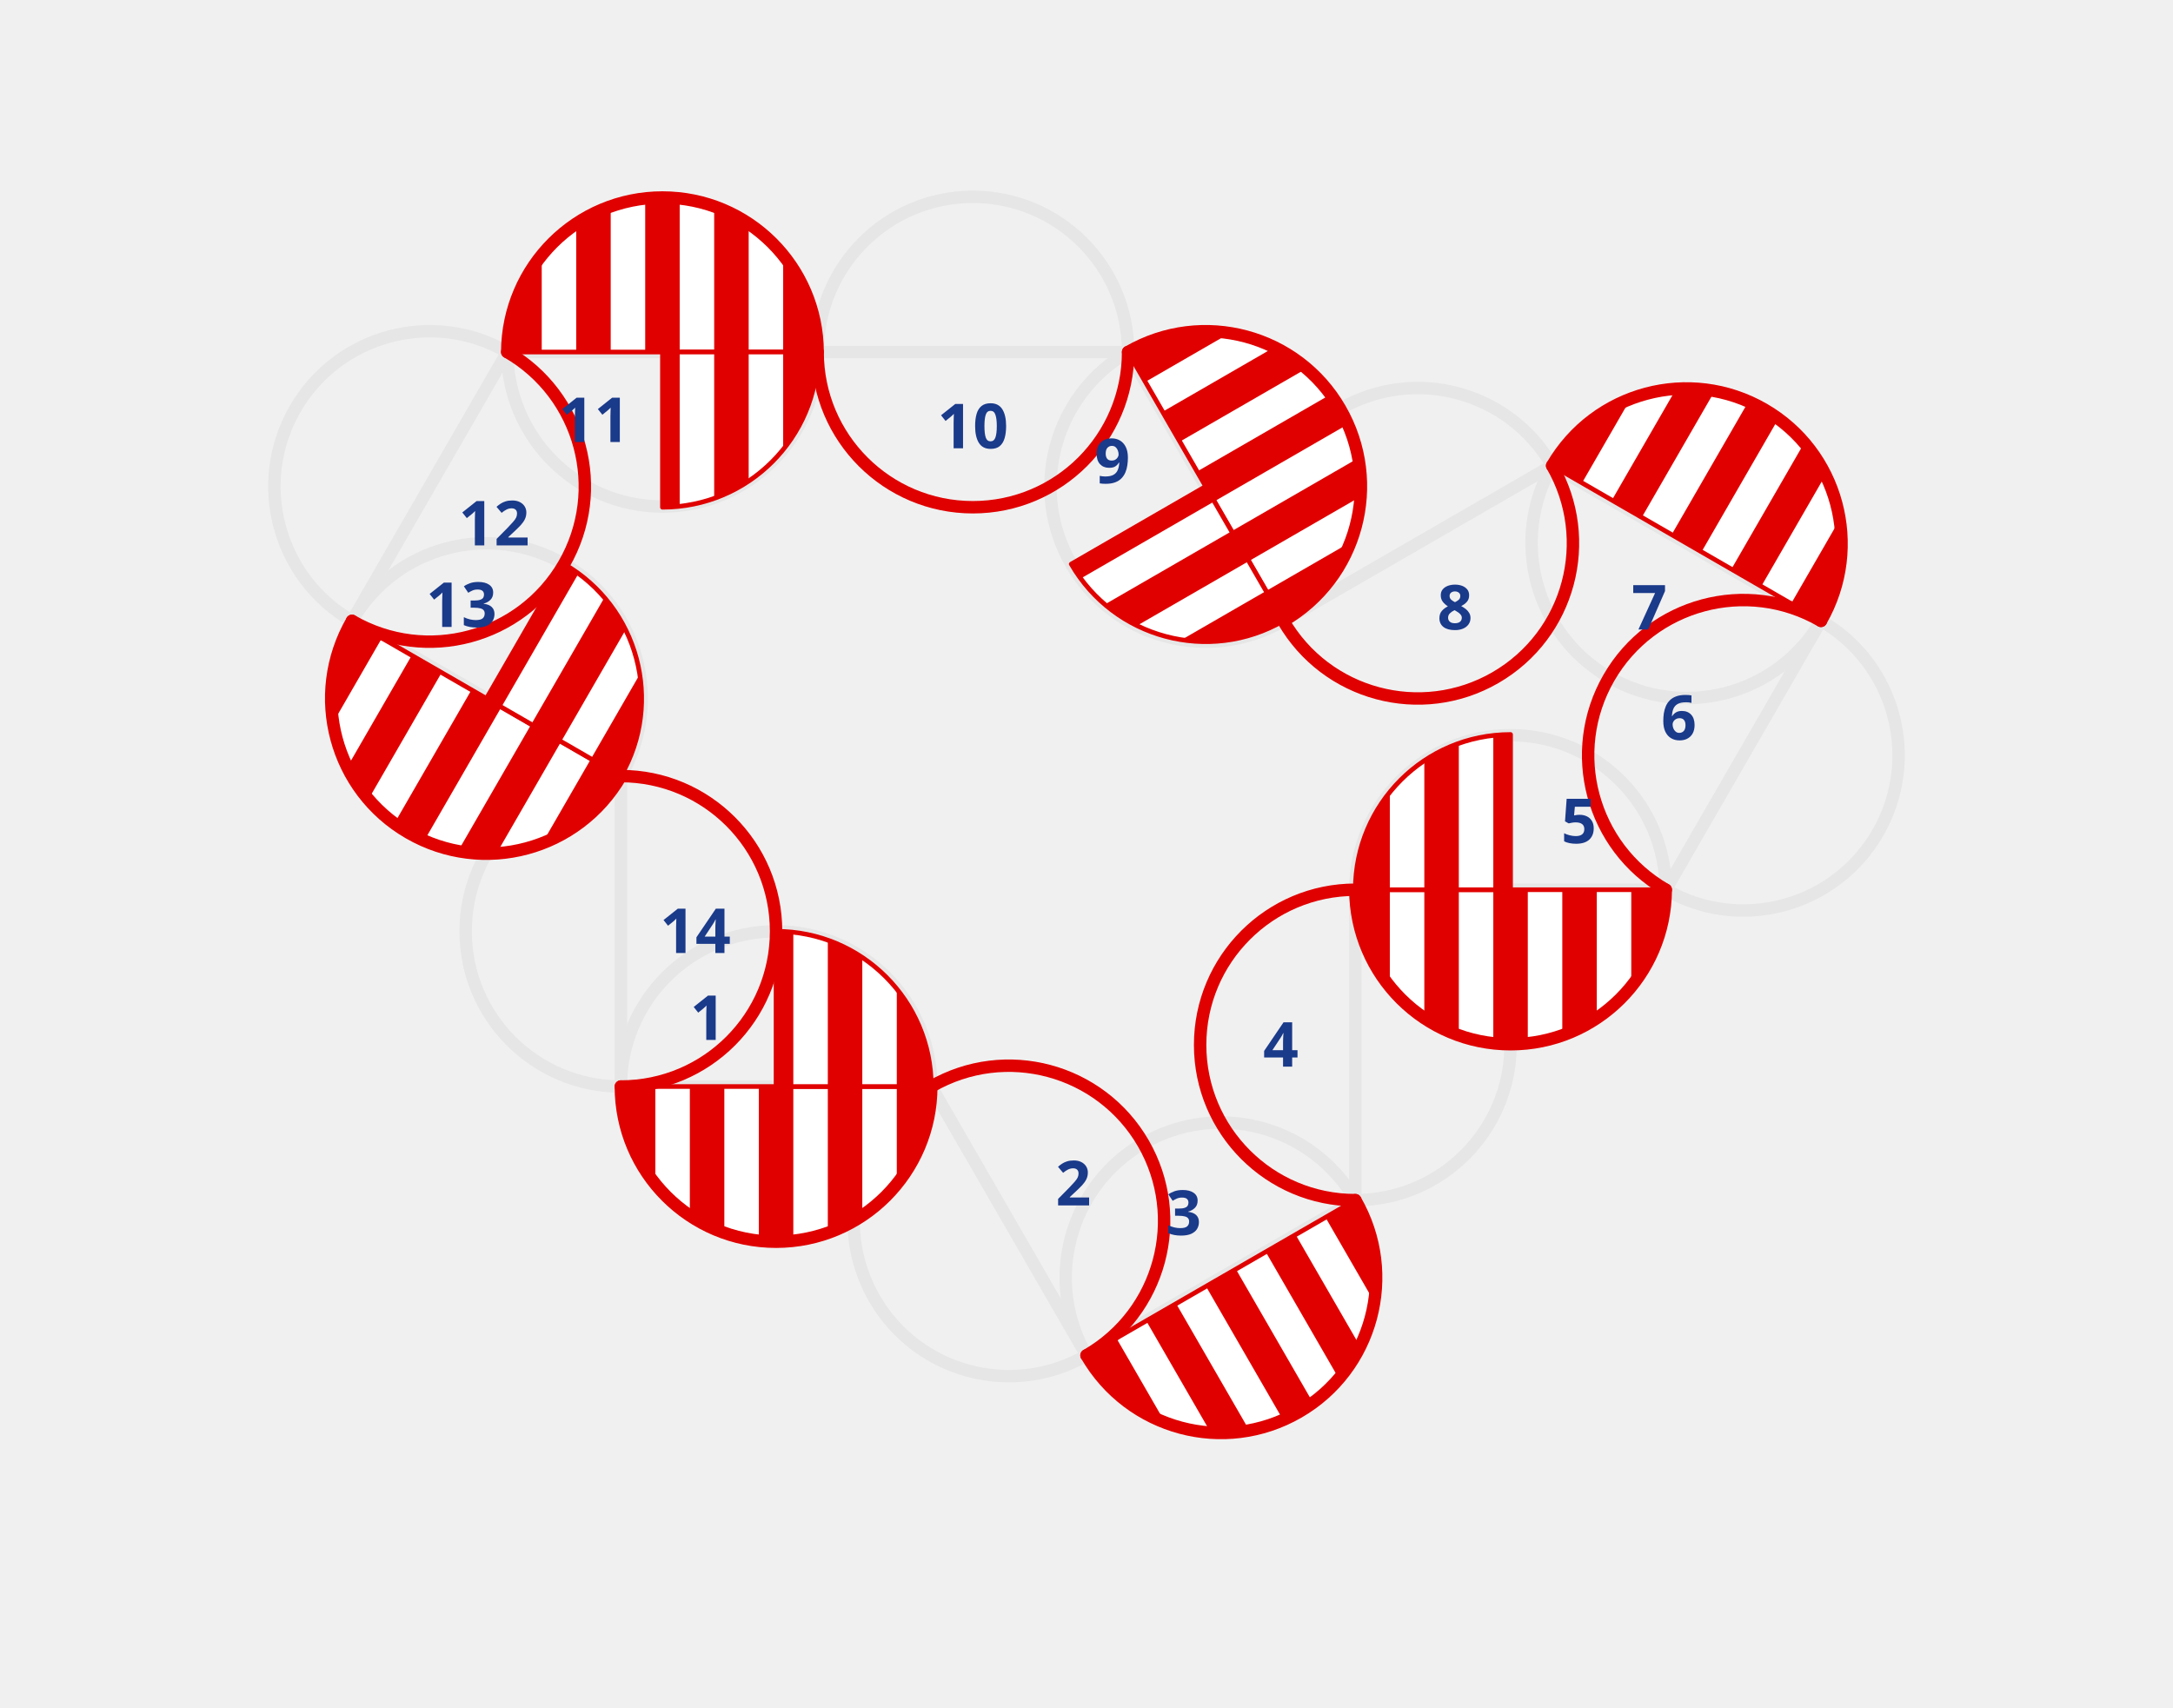
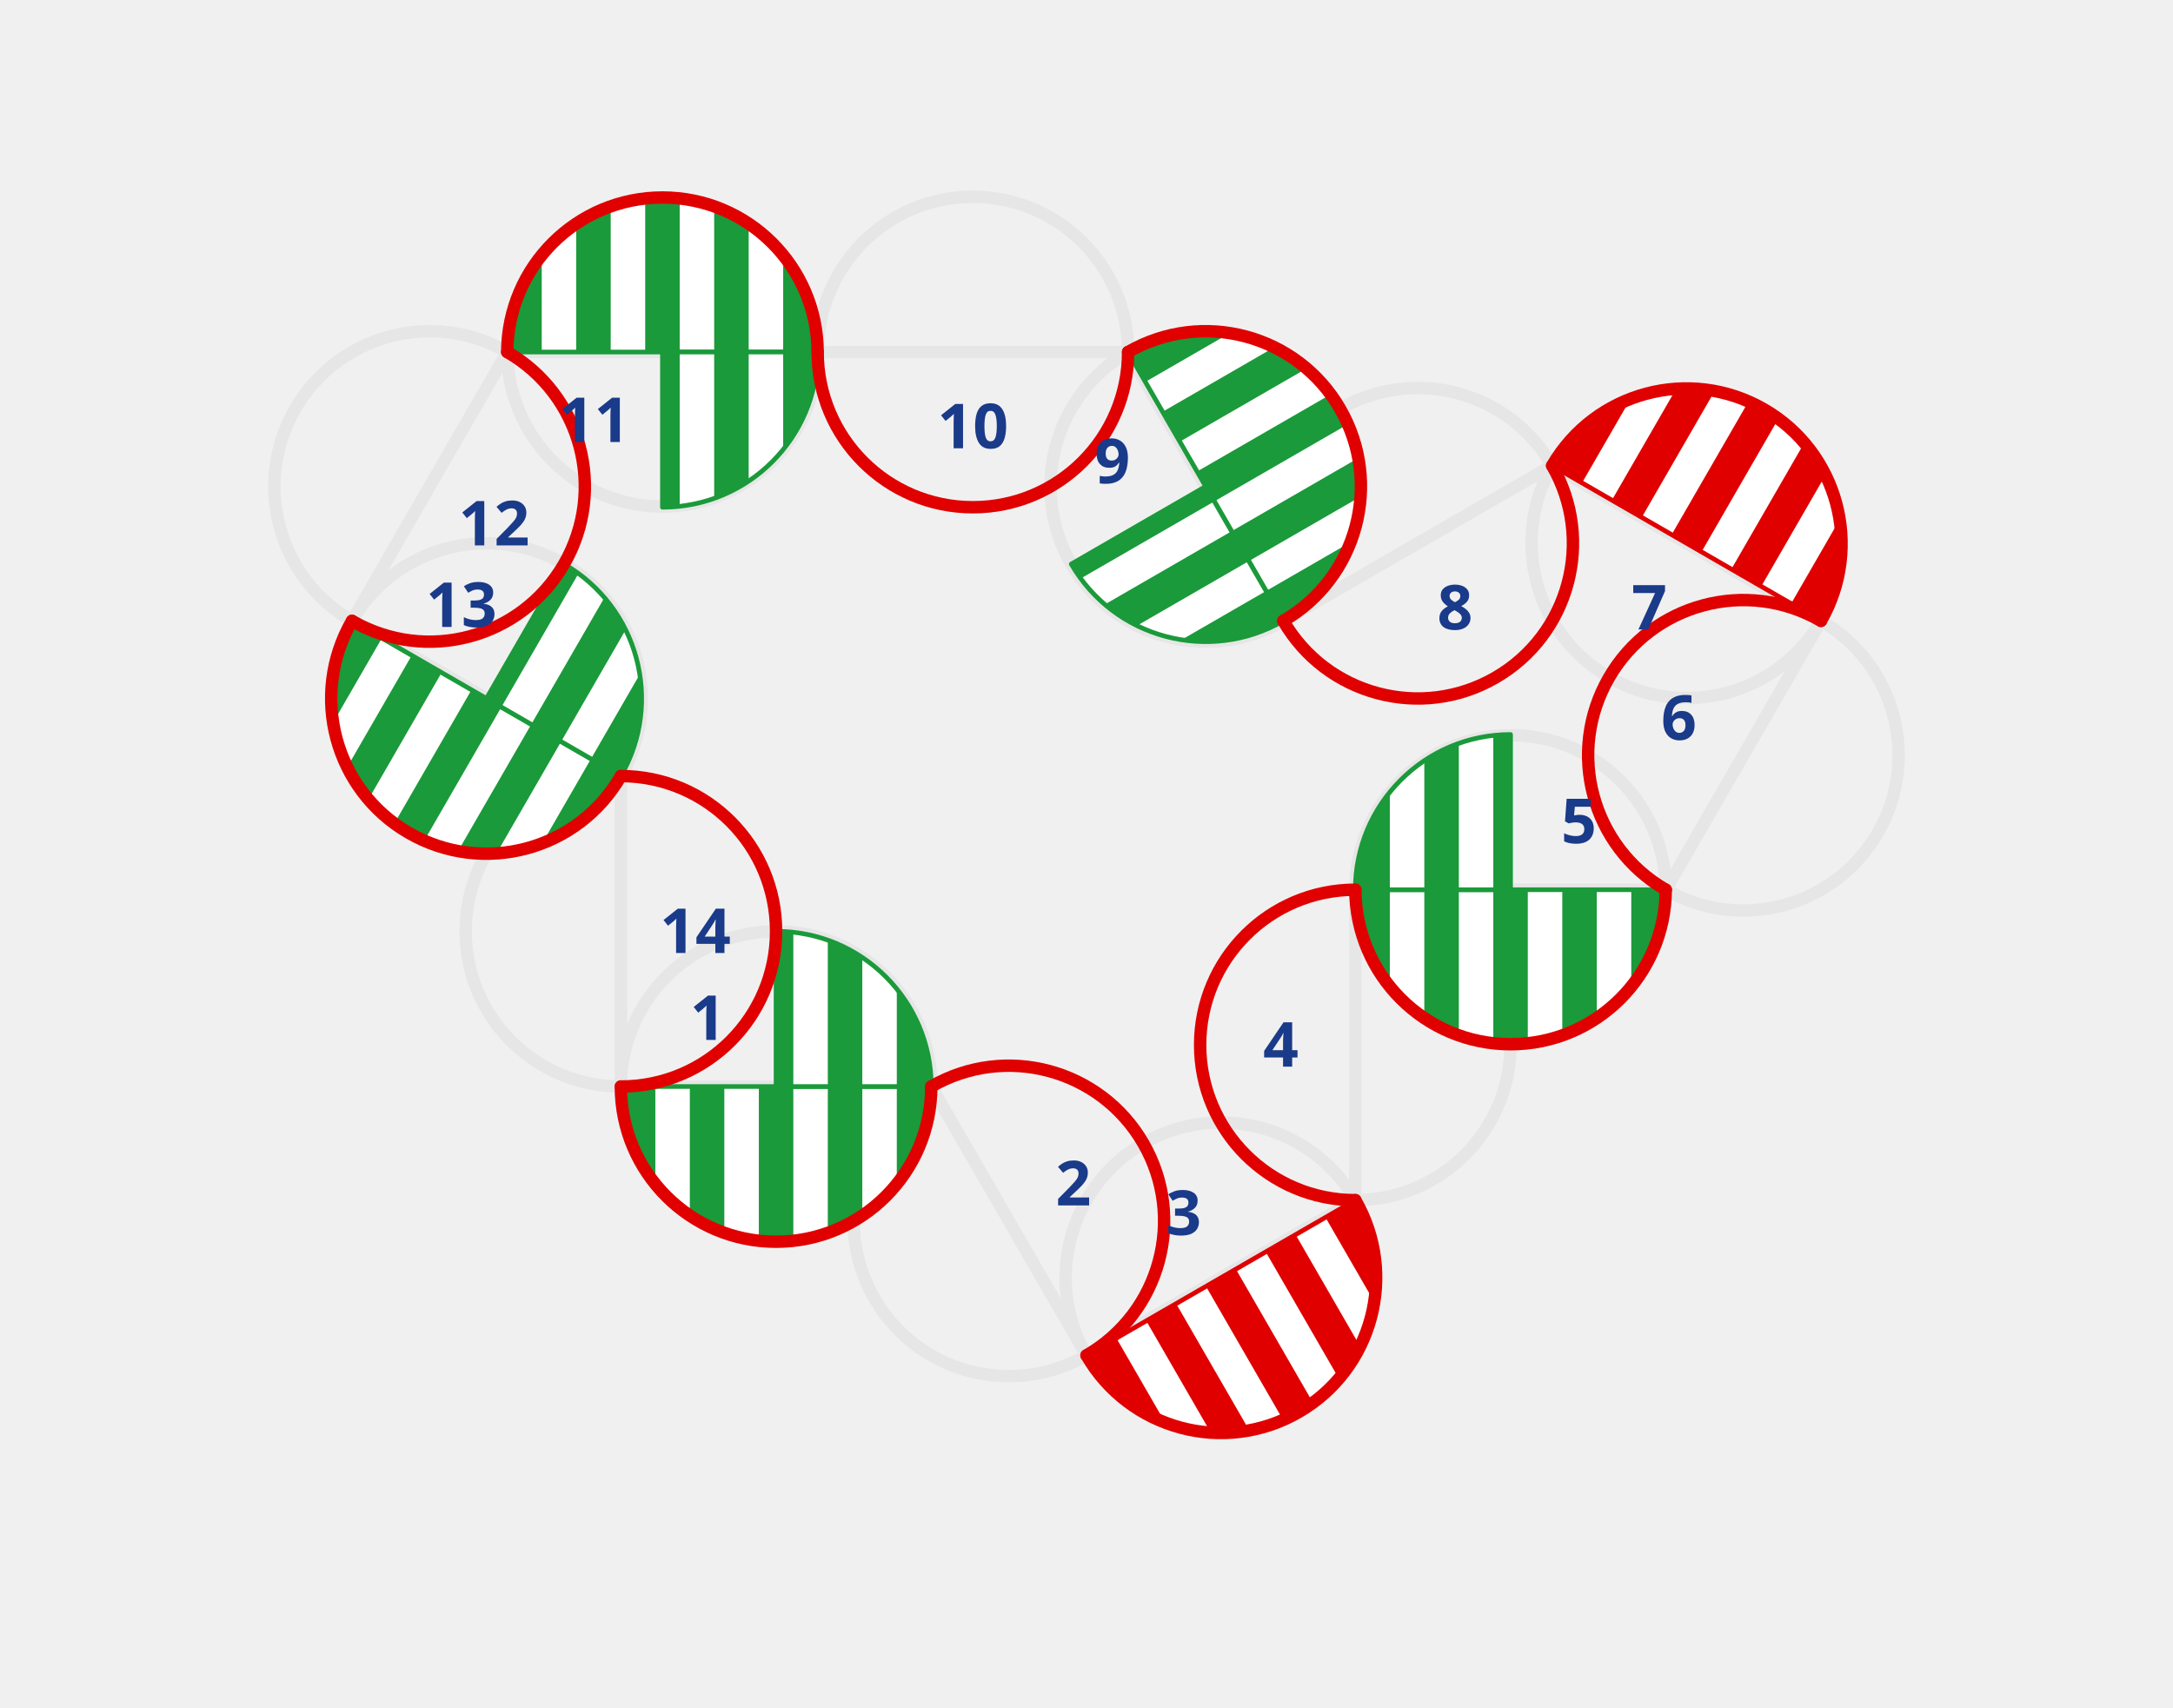
<svg xmlns="http://www.w3.org/2000/svg" width="700" height="550" viewBox="0 0 700 550" version="1.1" id="svg1">
  <defs id="defs1" />
  <path id="spectre" d="M 200 350 L 300 350 L 350 436.603 L 436.603 386.603 L 436.603 286.603 L 536.602 286.603 L 586.602 200 L 500 150 L 413.397 200 L 363.397 113.397 L 263.397 113.397 L 163.398 113.397 L 113.397 200 L 200 250 Z" style="fill:none;stroke:#e6e6e6;stroke-width:4;stroke-linecap:round;stroke-linejoin:round" />
  <path id="arc00in" d="M 200 350 A 50 50 0 0 1 300 350" style="fill:none;stroke:#e6e6e6;stroke-width:4;stroke-linecap:round;stroke-linejoin:round" />
  <path id="arc01out" d="M 300 350 A 50 50 0 0 0 350 436.603" style="fill:none;stroke:#e6e6e6;stroke-width:4;stroke-linecap:round;stroke-linejoin:round" />
  <path id="arc02in" d="M 350 436.603 A 50 50 0 0 1 436.603 386.603" style="fill:none;stroke:#e6e6e6;stroke-width:4;stroke-linecap:round;stroke-linejoin:round" />
  <path id="arc03out" d="M 436.603 386.603 A 50 50 0 0 0 436.603 286.603" style="fill:none;stroke:#e6e6e6;stroke-width:4;stroke-linecap:round;stroke-linejoin:round" />
  <path id="arc04in" d="M 436.603 286.603 A 50 50 0 0 1 536.602 286.603" style="fill:none;stroke:#e6e6e6;stroke-width:4;stroke-linecap:round;stroke-linejoin:round" />
  <path id="arc05out" d="M 536.602 286.603 A 50 50 0 0 0 586.602 200" style="fill:none;stroke:#e6e6e6;stroke-width:4;stroke-linecap:round;stroke-linejoin:round" />
  <path id="arc06in" d="M 586.602 200 A 50 50 0 0 1 500 150" style="fill:none;stroke:#e6e6e6;stroke-width:4;stroke-linecap:round;stroke-linejoin:round" />
  <path id="arc07out" d="M 500 150 A 50 50 0 0 0 413.397 200" style="fill:none;stroke:#e6e6e6;stroke-width:4;stroke-linecap:round;stroke-linejoin:round" />
  <path id="arc08in" d="M 413.397 200 A 50 50 0 0 1 363.397 113.397" style="fill:none;stroke:#e6e6e6;stroke-width:4;stroke-linecap:round;stroke-linejoin:round" />
  <path id="arc09out" d="M 363.397 113.397 A 50 50 0 0 0 263.397 113.397" style="fill:none;stroke:#e6e6e6;stroke-width:4;stroke-linecap:round;stroke-linejoin:round" />
  <path id="arc10in" d="M 263.397 113.397 A 50 50 0 0 1 163.398 113.397" style="fill:none;stroke:#e6e6e6;stroke-width:4;stroke-linecap:round;stroke-linejoin:round" />
  <path id="arc11out" d="M 163.398 113.397 A 50 50 0 0 0 113.397 200" style="fill:none;stroke:#e6e6e6;stroke-width:4;stroke-linecap:round;stroke-linejoin:round" />
  <path id="arc12in" d="M 113.397 200 A 50 50 0 0 1 200 250" style="fill:none;stroke:#e6e6e6;stroke-width:4;stroke-linecap:round;stroke-linejoin:round" />
  <path id="arc13out" d="M 200 250 A 50 50 0 0 0 200 350" style="fill:none;stroke:#e6e6e6;stroke-width:4;stroke-linecap:round;stroke-linejoin:round" />
-   <path id="tile00bg" d="M 200 350 A 50 50 0 0 0 300 350 Z" style="fill:#ffffff;stroke:#e00000;stroke-width:1.5;stroke-linejoin:round" />
-   <path id="tile00" d="M 200 350 L 211.111 350 L 211.111 381.427 A 50 50 0 0 1 200 350 Z M 222.222 350 L 233.333 350 L 233.333 397.14 A 50 50 0 0 1 222.222 391.574 Z M 244.444 350 L 255.556 350 L 255.556 399.69 A 50 50 0 0 1 244.444 399.69 Z M 266.667 350 L 277.778 350 L 277.778 391.574 A 50 50 0 0 1 266.667 397.14 Z M 288.889 350 L 300 350 L 300 350 A 50 50 0 0 1 288.889 381.427 Z" style="fill:#e00000;stroke:none" />
+   <path id="tile00bg" d="M 200 350 A 50 50 0 0 0 300 350 Z" style="fill:#ffffff;stroke:#1a9a3a;stroke-width:1.5;stroke-linejoin:round" />
+   <path id="tile00" d="M 200 350 L 211.111 350 L 211.111 381.427 A 50 50 0 0 1 200 350 Z M 222.222 350 L 233.333 350 L 233.333 397.14 A 50 50 0 0 1 222.222 391.574 Z M 244.444 350 L 255.556 350 L 255.556 399.69 A 50 50 0 0 1 244.444 399.69 Z M 266.667 350 L 277.778 350 L 277.778 391.574 A 50 50 0 0 1 266.667 397.14 Z M 288.889 350 L 300 350 L 300 350 A 50 50 0 0 1 288.889 381.427 Z" style="fill:#1a9a3a;stroke:none" />
  <path id="tile02bg" d="M 350 436.603 A 50 50 0 0 0 436.603 386.603 Z" style="fill:#ffffff;stroke:#e00000;stroke-width:1.5;stroke-linejoin:round" />
  <path id="tile02" d="M 350 436.603 L 359.623 431.047 L 375.336 458.264 A 50 50 0 0 1 350 436.603 Z M 369.245 425.491 L 378.868 419.936 L 402.438 460.761 A 50 50 0 0 1 390.032 461.495 Z M 388.49 414.38 L 398.113 408.825 L 422.958 451.858 A 50 50 0 0 1 413.335 457.413 Z M 407.735 403.269 L 417.358 397.714 L 438.144 433.718 A 50 50 0 0 1 431.305 444.094 Z M 426.98 392.158 L 436.603 386.603 L 436.603 386.603 A 50 50 0 0 1 442.693 419.375 Z" style="fill:#e00000;stroke:none" />
-   <path id="tile04bg" d="M 436.603 286.603 A 50 50 0 0 0 536.602 286.603 Z" style="fill:#ffffff;stroke:#e00000;stroke-width:1.5;stroke-linejoin:round" />
-   <path id="tile04" d="M 436.603 286.603 L 447.714 286.603 L 447.714 318.029 A 50 50 0 0 1 436.603 286.603 Z M 458.825 286.603 L 469.936 286.603 L 469.936 333.743 A 50 50 0 0 1 458.825 328.176 Z M 481.047 286.603 L 492.158 286.603 L 492.158 336.293 A 50 50 0 0 1 481.047 336.293 Z M 503.269 286.603 L 514.38 286.603 L 514.38 328.176 A 50 50 0 0 1 503.269 333.743 Z M 525.491 286.603 L 536.602 286.603 L 536.602 286.603 A 50 50 0 0 1 525.491 318.029 Z" style="fill:#e00000;stroke:none" />
+   <path id="tile04bg" d="M 436.603 286.603 A 50 50 0 0 0 536.602 286.603 Z" style="fill:#ffffff;stroke:#1a9a3a;stroke-width:1.5;stroke-linejoin:round" />
+   <path id="tile04" d="M 436.603 286.603 L 447.714 286.603 L 447.714 318.029 A 50 50 0 0 1 436.603 286.603 Z M 458.825 286.603 L 469.936 286.603 L 469.936 333.743 A 50 50 0 0 1 458.825 328.176 Z M 481.047 286.603 L 492.158 286.603 L 492.158 336.293 A 50 50 0 0 1 481.047 336.293 Z M 503.269 286.603 L 514.38 286.603 L 514.38 328.176 A 50 50 0 0 1 503.269 333.743 Z M 525.491 286.603 L 536.602 286.603 L 536.602 286.603 A 50 50 0 0 1 525.491 318.029 Z" style="fill:#1a9a3a;stroke:none" />
  <path id="tile06bg" d="M 586.602 200 A 50 50 0 0 0 500 150 Z" style="fill:#ffffff;stroke:#e00000;stroke-width:1.5;stroke-linejoin:round" />
  <path id="tile06" d="M 586.602 200 L 576.98 194.444 L 592.693 167.228 A 50 50 0 0 1 586.602 200 Z M 567.357 188.889 L 557.735 183.333 L 581.305 142.508 A 50 50 0 0 1 588.144 152.885 Z M 548.112 177.778 L 538.49 172.222 L 563.335 129.189 A 50 50 0 0 1 572.958 134.745 Z M 528.867 166.667 L 519.245 161.111 L 540.032 125.107 A 50 50 0 0 1 552.438 125.842 Z M 509.623 155.556 L 500 150 L 500 150 A 50 50 0 0 1 525.336 128.339 Z" style="fill:#e00000;stroke:none" />
-   <path id="tile08bg" d="M 413.397 200 A 50 50 0 0 0 363.397 113.397 Z" style="fill:#ffffff;stroke:#e00000;stroke-width:1.5;stroke-linejoin:round" />
-   <path id="tile08" d="M 413.397 200 L 407.842 190.377 L 435.058 174.664 A 50 50 0 0 1 413.397 200 Z M 402.286 180.755 L 396.731 171.132 L 437.556 147.562 A 50 50 0 0 1 438.291 159.968 Z M 391.175 161.51 L 385.62 151.887 L 428.653 127.042 A 50 50 0 0 1 434.208 136.665 Z M 380.064 142.265 L 374.509 132.643 L 410.513 111.856 A 50 50 0 0 1 420.889 118.695 Z M 368.953 123.02 L 363.397 113.397 L 363.397 113.397 A 50 50 0 0 1 396.17 107.306 Z" style="fill:#e00000;stroke:none" />
-   <path id="tile10bg" d="M 263.397 113.397 A 50 50 0 0 0 163.398 113.397 Z" style="fill:#ffffff;stroke:#e00000;stroke-width:1.5;stroke-linejoin:round" />
-   <path id="tile10" d="M 263.397 113.397 L 252.286 113.397 L 252.286 81.971 A 50 50 0 0 1 263.397 113.397 Z M 241.175 113.397 L 230.064 113.397 L 230.064 66.257 A 50 50 0 0 1 241.175 71.823 Z M 218.953 113.397 L 207.842 113.397 L 207.842 63.707 A 50 50 0 0 1 218.953 63.707 Z M 196.731 113.397 L 185.62 113.397 L 185.62 71.823 A 50 50 0 0 1 196.731 66.257 Z M 174.509 113.397 L 163.398 113.397 L 163.398 113.397 A 50 50 0 0 1 174.509 81.971 Z" style="fill:#e00000;stroke:none" />
-   <path id="tile12bg" d="M 113.397 200 A 50 50 0 0 0 200 250 Z" style="fill:#ffffff;stroke:#e00000;stroke-width:1.5;stroke-linejoin:round" />
-   <path id="tile12" d="M 113.397 200 L 123.02 205.556 L 107.306 232.772 A 50 50 0 0 1 113.397 200 Z M 132.643 211.111 L 142.265 216.667 L 118.695 257.491 A 50 50 0 0 1 111.856 247.115 Z M 151.887 222.222 L 161.51 227.778 L 136.665 270.811 A 50 50 0 0 1 127.042 265.255 Z M 171.132 233.333 L 180.755 238.889 L 159.968 274.893 A 50 50 0 0 1 147.562 274.158 Z M 190.377 244.444 L 200 250 L 200 250 A 50 50 0 0 1 174.664 271.661 Z" style="fill:#e00000;stroke:none" />
-   <path id="quart01bg" d="M 250 350 L 250 300 A 50 50 0 0 1 300 350 Z" style="fill:#ffffff;stroke:#e00000;stroke-width:1.5;stroke-linejoin:round" />
-   <path id="quart01" d="M 250 350 L 255.556 350 L 255.556 300.31 A 50 50 0 0 0 250 300 Z M 266.667 350 L 277.778 350 L 277.778 308.426 A 50 50 0 0 0 266.667 302.86 Z M 288.889 350 L 300 350 L 300 350 A 50 50 0 0 0 288.889 318.573 Z" style="fill:#e00000;stroke:none" />
-   <path id="quart05bg" d="M 486.603 286.603 L 436.603 286.603 A 50 50 0 0 1 486.603 236.602 Z" style="fill:#ffffff;stroke:#e00000;stroke-width:1.5;stroke-linejoin:round" />
-   <path id="quart05" d="M 436.603 286.603 L 447.714 286.603 L 447.714 255.176 A 50 50 0 0 0 436.603 286.603 Z M 458.825 286.603 L 469.936 286.603 L 469.936 239.462 A 50 50 0 0 0 458.825 245.029 Z M 481.047 286.603 L 486.603 286.603 L 486.603 236.602 A 50 50 0 0 0 481.047 236.912 Z" style="fill:#e00000;stroke:none" />
-   <path id="quart09bg" d="M 388.397 156.699 L 413.397 200 A 50 50 0 0 1 345.096 181.699 Z" style="fill:#ffffff;stroke:#e00000;stroke-width:1.5;stroke-linejoin:round" />
-   <path id="quart09" d="M 413.397 200 L 407.842 190.377 L 380.625 206.091 A 50 50 0 0 0 413.397 200 Z M 402.286 180.755 L 396.731 171.132 L 355.906 194.703 A 50 50 0 0 0 366.282 201.542 Z M 391.175 161.51 L 388.397 156.699 L 345.096 181.699 A 50 50 0 0 0 348.142 186.355 Z" style="fill:#e00000;stroke:none" />
-   <path id="quart11bg" d="M 213.398 113.397 L 263.397 113.397 A 50 50 0 0 1 213.398 163.398 Z" style="fill:#ffffff;stroke:#e00000;stroke-width:1.5;stroke-linejoin:round" />
-   <path id="quart11" d="M 263.397 113.397 L 252.286 113.397 L 252.286 144.824 A 50 50 0 0 0 263.397 113.397 Z M 241.175 113.397 L 230.064 113.397 L 230.064 160.538 A 50 50 0 0 0 241.175 154.971 Z M 218.953 113.397 L 213.398 113.397 L 213.398 163.398 A 50 50 0 0 0 218.953 163.088 Z" style="fill:#e00000;stroke:none" />
-   <path id="quart13bg" d="M 156.699 225 L 181.699 181.699 A 50 50 0 0 1 200 250 Z" style="fill:#ffffff;stroke:#e00000;stroke-width:1.5;stroke-linejoin:round" />
-   <path id="quart13" d="M 156.699 225 L 161.51 227.778 L 186.355 184.745 A 50 50 0 0 0 181.699 181.699 Z M 171.132 233.333 L 180.755 238.889 L 201.542 202.885 A 50 50 0 0 0 194.703 192.508 Z M 190.377 244.444 L 200 250 L 200 250 A 50 50 0 0 0 206.091 217.228 Z" style="fill:#e00000;stroke:none" />
+   <path id="tile08bg" d="M 413.397 200 A 50 50 0 0 0 363.397 113.397 Z" style="fill:#ffffff;stroke:#1a9a3a;stroke-width:1.5;stroke-linejoin:round" />
+   <path id="tile08" d="M 413.397 200 L 407.842 190.377 L 435.058 174.664 A 50 50 0 0 1 413.397 200 Z M 402.286 180.755 L 396.731 171.132 L 437.556 147.562 A 50 50 0 0 1 438.291 159.968 Z M 391.175 161.51 L 385.62 151.887 L 428.653 127.042 A 50 50 0 0 1 434.208 136.665 Z M 380.064 142.265 L 374.509 132.643 L 410.513 111.856 A 50 50 0 0 1 420.889 118.695 Z M 368.953 123.02 L 363.397 113.397 L 363.397 113.397 A 50 50 0 0 1 396.17 107.306 Z" style="fill:#1a9a3a;stroke:none" />
+   <path id="tile10bg" d="M 263.397 113.397 A 50 50 0 0 0 163.398 113.397 Z" style="fill:#ffffff;stroke:#1a9a3a;stroke-width:1.5;stroke-linejoin:round" />
+   <path id="tile10" d="M 263.397 113.397 L 252.286 113.397 L 252.286 81.971 A 50 50 0 0 1 263.397 113.397 Z M 241.175 113.397 L 230.064 113.397 L 230.064 66.257 A 50 50 0 0 1 241.175 71.823 Z M 218.953 113.397 L 207.842 113.397 L 207.842 63.707 A 50 50 0 0 1 218.953 63.707 Z M 196.731 113.397 L 185.62 113.397 L 185.62 71.823 A 50 50 0 0 1 196.731 66.257 Z M 174.509 113.397 L 163.398 113.397 L 163.398 113.397 A 50 50 0 0 1 174.509 81.971 Z" style="fill:#1a9a3a;stroke:none" />
+   <path id="tile12bg" d="M 113.397 200 A 50 50 0 0 0 200 250 Z" style="fill:#ffffff;stroke:#1a9a3a;stroke-width:1.5;stroke-linejoin:round" />
+   <path id="tile12" d="M 113.397 200 L 123.02 205.556 L 107.306 232.772 A 50 50 0 0 1 113.397 200 Z M 132.643 211.111 L 142.265 216.667 L 118.695 257.491 A 50 50 0 0 1 111.856 247.115 Z M 151.887 222.222 L 161.51 227.778 L 136.665 270.811 A 50 50 0 0 1 127.042 265.255 Z M 171.132 233.333 L 180.755 238.889 L 159.968 274.893 A 50 50 0 0 1 147.562 274.158 Z M 190.377 244.444 L 200 250 L 200 250 A 50 50 0 0 1 174.664 271.661 Z" style="fill:#1a9a3a;stroke:none" />
+   <path id="quart01bg" d="M 250 350 L 250 300 A 50 50 0 0 1 300 350 Z" style="fill:#ffffff;stroke:#1a9a3a;stroke-width:1.5;stroke-linejoin:round" />
+   <path id="quart01" d="M 250 350 L 255.556 350 L 255.556 300.31 A 50 50 0 0 0 250 300 Z M 266.667 350 L 277.778 350 L 277.778 308.426 A 50 50 0 0 0 266.667 302.86 Z M 288.889 350 L 300 350 L 300 350 A 50 50 0 0 0 288.889 318.573 Z" style="fill:#1a9a3a;stroke:none" />
+   <path id="quart05bg" d="M 486.603 286.603 L 436.603 286.603 A 50 50 0 0 1 486.603 236.602 Z" style="fill:#ffffff;stroke:#1a9a3a;stroke-width:1.5;stroke-linejoin:round" />
+   <path id="quart05" d="M 436.603 286.603 L 447.714 286.603 L 447.714 255.176 A 50 50 0 0 0 436.603 286.603 Z M 458.825 286.603 L 469.936 286.603 L 469.936 239.462 A 50 50 0 0 0 458.825 245.029 Z M 481.047 286.603 L 486.603 286.603 L 486.603 236.602 A 50 50 0 0 0 481.047 236.912 Z" style="fill:#1a9a3a;stroke:none" />
+   <path id="quart09bg" d="M 388.397 156.699 L 413.397 200 A 50 50 0 0 1 345.096 181.699 Z" style="fill:#ffffff;stroke:#1a9a3a;stroke-width:1.5;stroke-linejoin:round" />
+   <path id="quart09" d="M 413.397 200 L 407.842 190.377 L 380.625 206.091 A 50 50 0 0 0 413.397 200 Z M 402.286 180.755 L 396.731 171.132 L 355.906 194.703 A 50 50 0 0 0 366.282 201.542 Z M 391.175 161.51 L 388.397 156.699 L 345.096 181.699 A 50 50 0 0 0 348.142 186.355 Z" style="fill:#1a9a3a;stroke:none" />
+   <path id="quart11bg" d="M 213.398 113.397 L 263.397 113.397 A 50 50 0 0 1 213.398 163.398 Z" style="fill:#ffffff;stroke:#1a9a3a;stroke-width:1.5;stroke-linejoin:round" />
+   <path id="quart11" d="M 263.397 113.397 L 252.286 113.397 L 252.286 144.824 A 50 50 0 0 0 263.397 113.397 Z M 241.175 113.397 L 230.064 113.397 L 230.064 160.538 A 50 50 0 0 0 241.175 154.971 Z M 218.953 113.397 L 213.398 113.397 L 213.398 163.398 A 50 50 0 0 0 218.953 163.088 Z" style="fill:#1a9a3a;stroke:none" />
+   <path id="quart13bg" d="M 156.699 225 L 181.699 181.699 A 50 50 0 0 1 200 250 Z" style="fill:#ffffff;stroke:#1a9a3a;stroke-width:1.5;stroke-linejoin:round" />
+   <path id="quart13" d="M 156.699 225 L 161.51 227.778 L 186.355 184.745 A 50 50 0 0 0 181.699 181.699 Z M 171.132 233.333 L 180.755 238.889 L 201.542 202.885 A 50 50 0 0 0 194.703 192.508 Z M 190.377 244.444 L 200 250 L 200 250 A 50 50 0 0 0 206.091 217.228 Z" style="fill:#1a9a3a;stroke:none" />
  <path id="arc00out" d="M 200 350 A 50 50 0 0 0 300 350" style="fill:none;stroke:#e00000;stroke-width:4;stroke-linecap:round;stroke-linejoin:round" />
  <path id="arc01in" d="M 300 350 A 50 50 0 0 1 350 436.603" style="fill:none;stroke:#e00000;stroke-width:4;stroke-linecap:round;stroke-linejoin:round" />
  <path id="arc02out" d="M 350 436.603 A 50 50 0 0 0 436.603 386.603" style="fill:none;stroke:#e00000;stroke-width:4;stroke-linecap:round;stroke-linejoin:round" />
  <path id="arc03in" d="M 436.603 386.603 A 50 50 0 0 1 436.603 286.603" style="fill:none;stroke:#e00000;stroke-width:4;stroke-linecap:round;stroke-linejoin:round" />
  <path id="arc04out" d="M 436.603 286.603 A 50 50 0 0 0 536.602 286.603" style="fill:none;stroke:#e00000;stroke-width:4;stroke-linecap:round;stroke-linejoin:round" />
  <path id="arc05in" d="M 536.602 286.603 A 50 50 0 0 1 586.602 200" style="fill:none;stroke:#e00000;stroke-width:4;stroke-linecap:round;stroke-linejoin:round" />
  <path id="arc06out" d="M 586.602 200 A 50 50 0 0 0 500 150" style="fill:none;stroke:#e00000;stroke-width:4;stroke-linecap:round;stroke-linejoin:round" />
  <path id="arc07in" d="M 500 150 A 50 50 0 0 1 413.397 200" style="fill:none;stroke:#e00000;stroke-width:4;stroke-linecap:round;stroke-linejoin:round" />
  <path id="arc08out" d="M 413.397 200 A 50 50 0 0 0 363.397 113.397" style="fill:none;stroke:#e00000;stroke-width:4;stroke-linecap:round;stroke-linejoin:round" />
  <path id="arc09in" d="M 363.397 113.397 A 50 50 0 0 1 263.397 113.397" style="fill:none;stroke:#e00000;stroke-width:4;stroke-linecap:round;stroke-linejoin:round" />
  <path id="arc10out" d="M 263.397 113.397 A 50 50 0 0 0 163.398 113.397" style="fill:none;stroke:#e00000;stroke-width:4;stroke-linecap:round;stroke-linejoin:round" />
  <path id="arc11in" d="M 163.398 113.397 A 50 50 0 0 1 113.397 200" style="fill:none;stroke:#e00000;stroke-width:4;stroke-linecap:round;stroke-linejoin:round" />
  <path id="arc12out" d="M 113.397 200 A 50 50 0 0 0 200 250" style="fill:none;stroke:#e00000;stroke-width:4;stroke-linecap:round;stroke-linejoin:round" />
  <path id="arc13in" d="M 200 250 A 50 50 0 0 1 200 350" style="fill:none;stroke:#e00000;stroke-width:4;stroke-linecap:round;stroke-linejoin:round" />
  <g id="layer-numbers">
    <text id="num01" x="228.00" y="335.00" style="font-family:sans-serif;font-weight:bold;font-size:20px;text-anchor:middle;fill:#1a3a8a;stroke:none">1</text>
    <text id="num02" x="345.78" y="388.30" style="font-family:sans-serif;font-weight:bold;font-size:20px;text-anchor:middle;fill:#1a3a8a;stroke:none">2</text>
    <text id="num03" x="381.30" y="397.82" style="font-family:sans-serif;font-weight:bold;font-size:20px;text-anchor:middle;fill:#1a3a8a;stroke:none">3</text>
    <text id="num04" x="412.60" y="343.60" style="font-family:sans-serif;font-weight:bold;font-size:20px;text-anchor:middle;fill:#1a3a8a;stroke:none">4</text>
    <text id="num05" x="508.60" y="271.60" style="font-family:sans-serif;font-weight:bold;font-size:20px;text-anchor:middle;fill:#1a3a8a;stroke:none">5</text>
    <text id="num06" x="540.82" y="238.30" style="font-family:sans-serif;font-weight:bold;font-size:20px;text-anchor:middle;fill:#1a3a8a;stroke:none">6</text>
    <text id="num07" x="531.30" y="202.78" style="font-family:sans-serif;font-weight:bold;font-size:20px;text-anchor:middle;fill:#1a3a8a;stroke:none">7</text>
    <text id="num08" x="468.70" y="202.78" style="font-family:sans-serif;font-weight:bold;font-size:20px;text-anchor:middle;fill:#1a3a8a;stroke:none">8</text>
    <text id="num09" x="358.34" y="155.65" style="font-family:sans-serif;font-weight:bold;font-size:20px;text-anchor:middle;fill:#1a3a8a;stroke:none">9</text>
    <text id="num10" x="313.40" y="144.40" style="font-family:sans-serif;font-weight:bold;font-size:20px;text-anchor:middle;fill:#1a3a8a;stroke:none">10</text>
    <text id="num11" x="191.40" y="142.40" style="font-family:sans-serif;font-weight:bold;font-size:20px;text-anchor:middle;fill:#1a3a8a;stroke:none">11</text>
    <text id="num12" x="159.18" y="175.70" style="font-family:sans-serif;font-weight:bold;font-size:20px;text-anchor:middle;fill:#1a3a8a;stroke:none">12</text>
    <text id="num13" x="148.65" y="201.95" style="font-family:sans-serif;font-weight:bold;font-size:20px;text-anchor:middle;fill:#1a3a8a;stroke:none">13</text>
    <text id="num14" x="224.00" y="307.00" style="font-family:sans-serif;font-weight:bold;font-size:20px;text-anchor:middle;fill:#1a3a8a;stroke:none">14</text>
  </g>
</svg>
